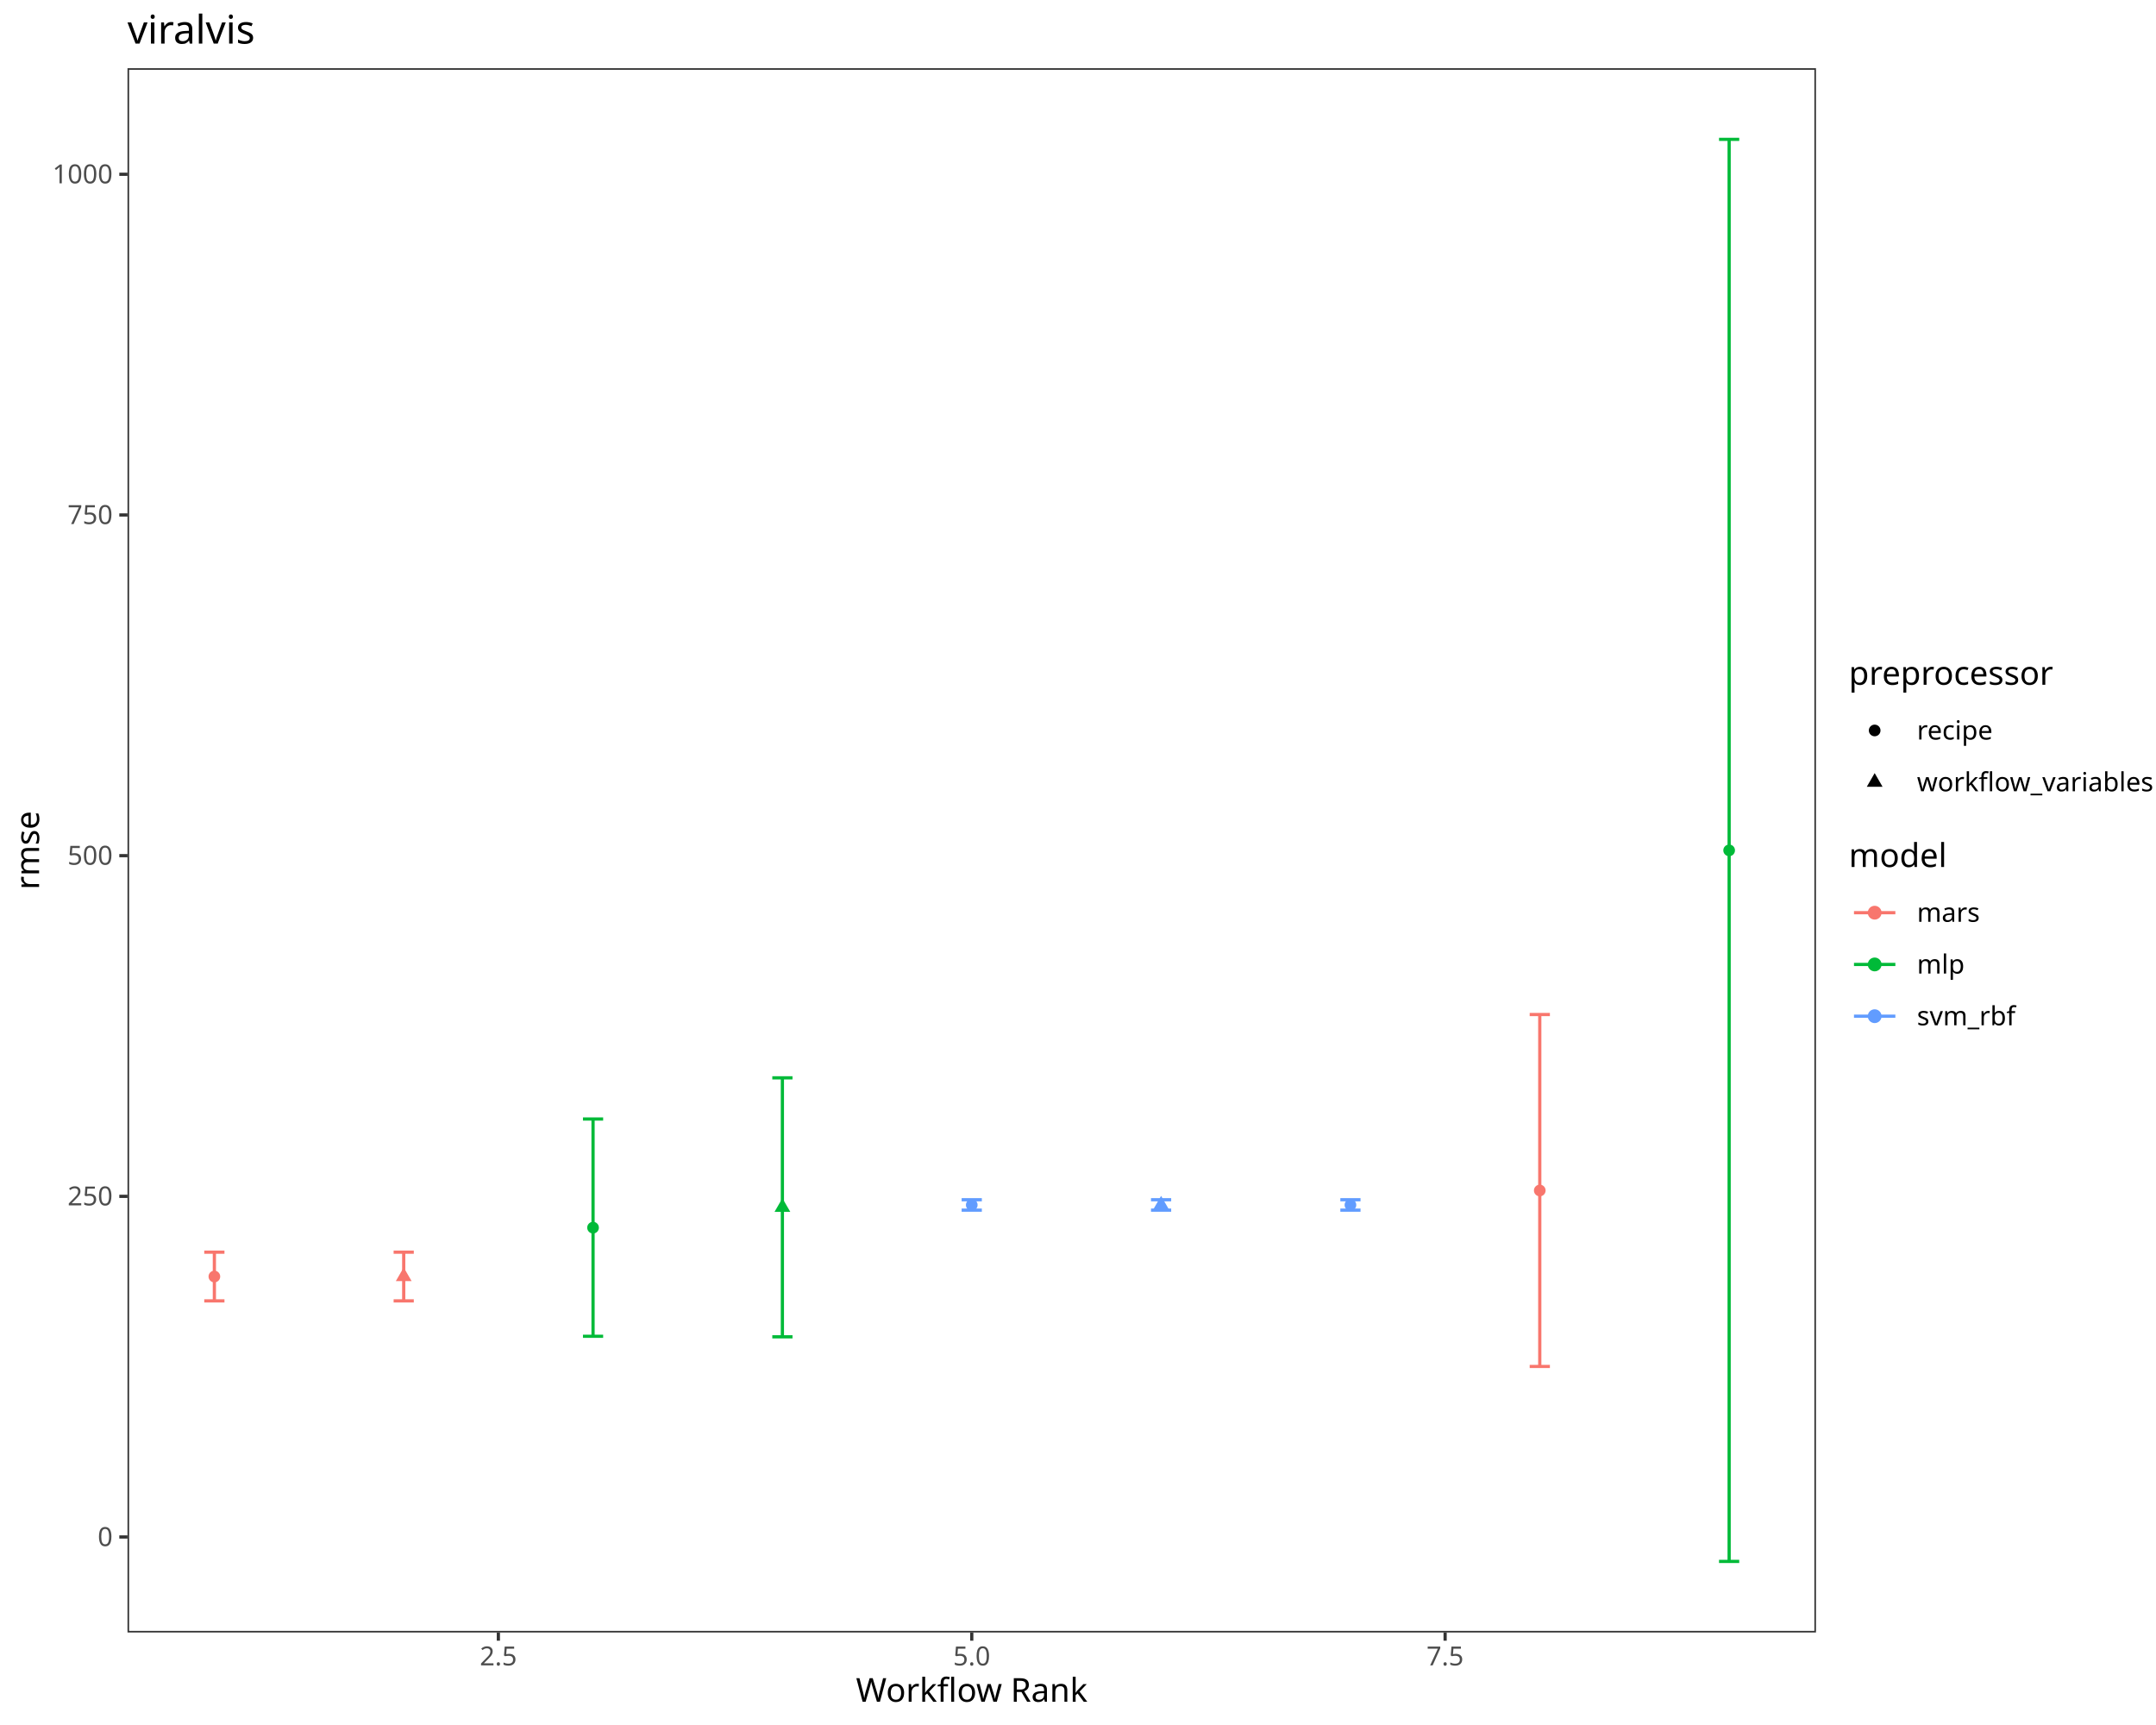
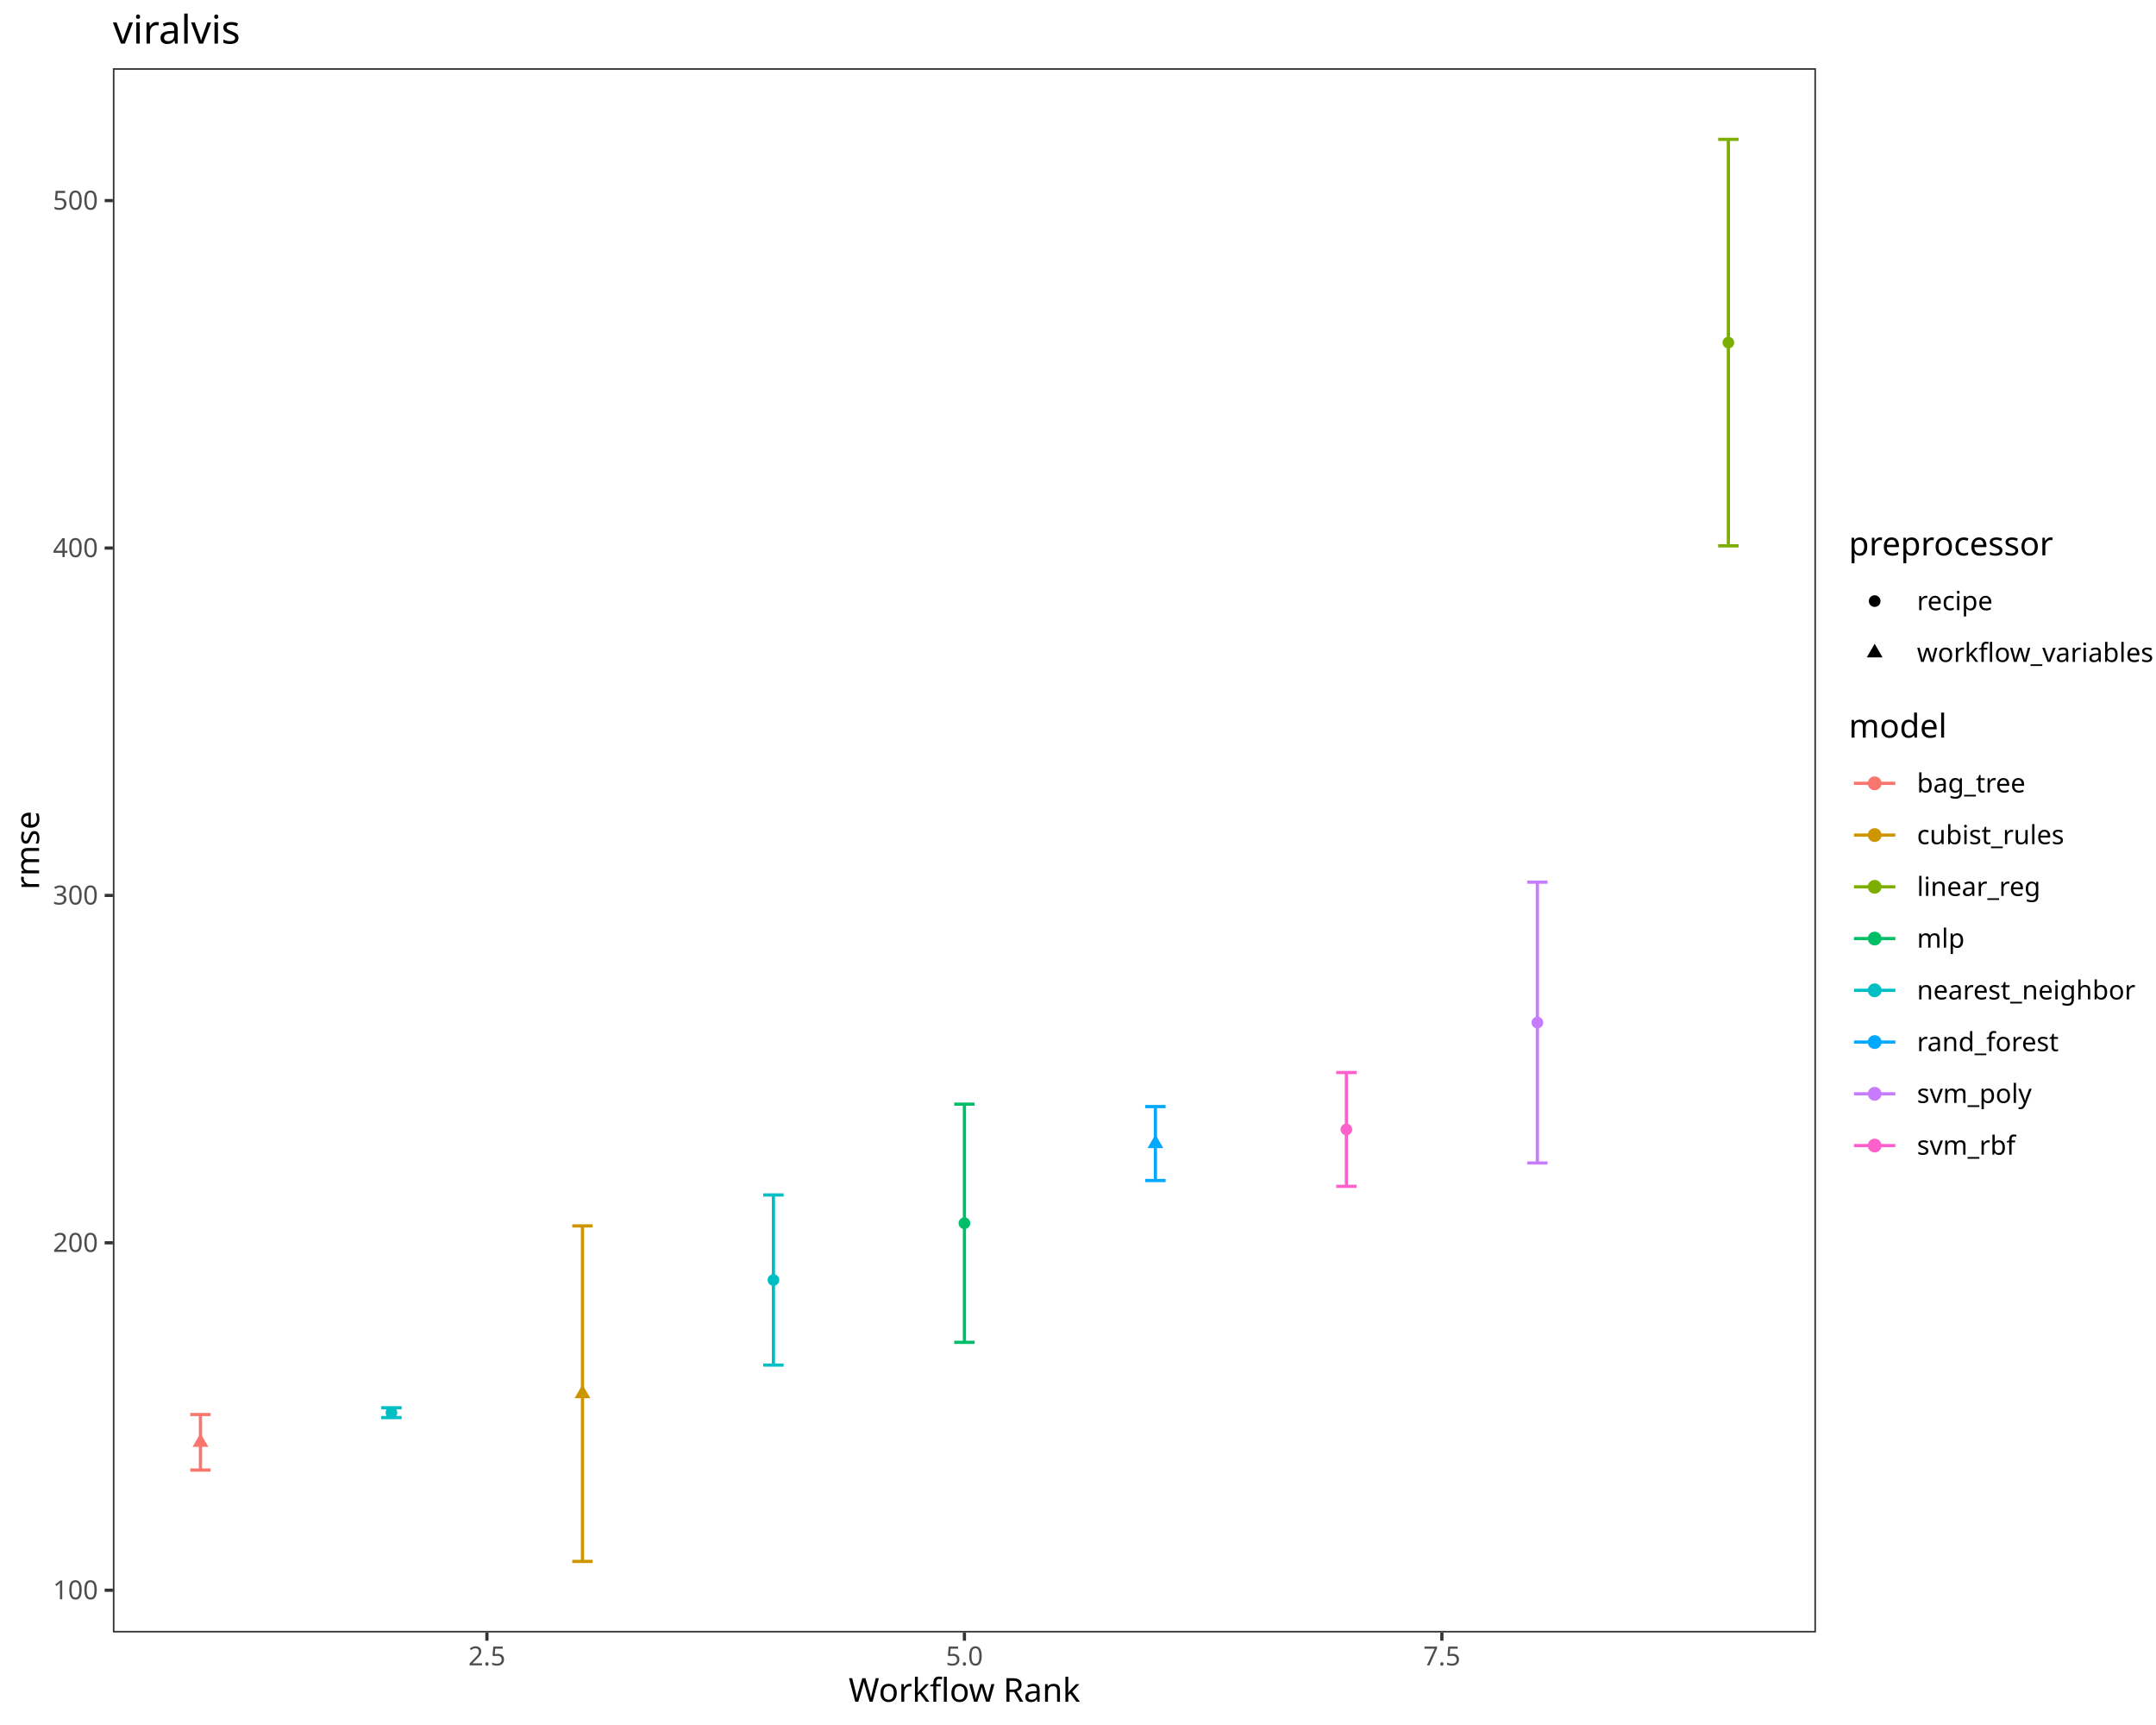
<svg xmlns="http://www.w3.org/2000/svg" class="svglite" data-engine-version="2.0" width="720.00pt" height="576.00pt" viewBox="0 0 720.00 576.00">
  <defs>
    <style type="text/css">
    .svglite line, .svglite polyline, .svglite polygon, .svglite path, .svglite rect, .svglite circle {
      fill: none;
      stroke: #000000;
      stroke-linecap: round;
      stroke-linejoin: round;
      stroke-miterlimit: 10.00;
    }
  </style>
  </defs>
  <rect width="100%" height="100%" style="stroke: none; fill: #FFFFFF;" />
  <defs>
    <clipPath id="cpMC4wMHw3MjAuMDB8MC4wMHw1NzYuMDA=">
      <rect x="0.00" y="0.00" width="720.00" height="576.00" />
    </clipPath>
  </defs>
  <g clip-path="url(#cpMC4wMHw3MjAuMDB8MC4wMHw1NzYuMDA=)">
    <rect x="0.00" y="0.00" width="720.00" height="576.00" style="stroke-width: 1.07; stroke: #FFFFFF; fill: #FFFFFF;" />
  </g>
  <defs>
-     <clipPath id="cpNDIuNTh8NjA2LjQ1fDIyLjc4fDU0NS4xMQ==">
-       <rect x="42.58" y="22.78" width="563.87" height="522.33" />
+     <clipPath id="cpMzcuNjl8NjA2LjQ1fDIyLjc4fDU0NS4xMQ==">
+       <rect x="37.69" y="22.78" width="568.76" height="522.33" />
    </clipPath>
  </defs>
-   <g clip-path="url(#cpNDIuNTh8NjA2LjQ1fDIyLjc4fDU0NS4xMQ==)">
-     <rect x="42.58" y="22.78" width="563.87" height="522.33" style="stroke-width: 1.07; stroke: none; fill: #FFFFFF;" />
-     <circle cx="71.59" cy="426.25" r="1.95" style="stroke-width: 0.71; stroke: none; fill: #F8766D;" />
-     <polygon points="134.82,423.21 137.45,427.77 132.19,427.77 " style="stroke-width: 0.71; stroke: none; fill: #F8766D;" />
-     <circle cx="198.05" cy="409.93" r="1.95" style="stroke-width: 0.71; stroke: none; fill: #00BA38;" />
-     <polygon points="261.28,400.10 263.92,404.66 258.65,404.66 " style="stroke-width: 0.71; stroke: none; fill: #00BA38;" />
-     <circle cx="324.52" cy="402.35" r="1.95" style="stroke-width: 0.71; stroke: none; fill: #619CFF;" />
-     <polygon points="387.75,399.31 390.38,403.87 385.12,403.87 " style="stroke-width: 0.71; stroke: none; fill: #619CFF;" />
-     <circle cx="450.98" cy="402.35" r="1.95" style="stroke-width: 0.71; stroke: none; fill: #619CFF;" />
-     <circle cx="514.21" cy="397.52" r="1.95" style="stroke-width: 0.71; stroke: none; fill: #F8766D;" />
-     <circle cx="577.45" cy="283.95" r="1.95" style="stroke-width: 0.71; stroke: none; fill: #00BA38;" />
-     <polyline points="68.21,418.12 74.96,418.12 " style="stroke-width: 1.07; stroke: #F8766D; stroke-linecap: butt;" />
-     <polyline points="71.59,418.12 71.59,434.38 " style="stroke-width: 1.07; stroke: #F8766D; stroke-linecap: butt;" />
-     <polyline points="68.21,434.38 74.96,434.38 " style="stroke-width: 1.07; stroke: #F8766D; stroke-linecap: butt;" />
-     <polyline points="131.45,418.12 138.19,418.12 " style="stroke-width: 1.07; stroke: #F8766D; stroke-linecap: butt;" />
-     <polyline points="134.82,418.12 134.82,434.38 " style="stroke-width: 1.07; stroke: #F8766D; stroke-linecap: butt;" />
-     <polyline points="131.45,434.38 138.19,434.38 " style="stroke-width: 1.07; stroke: #F8766D; stroke-linecap: butt;" />
-     <polyline points="194.68,373.65 201.42,373.65 " style="stroke-width: 1.07; stroke: #00BA38; stroke-linecap: butt;" />
-     <polyline points="198.05,373.65 198.05,446.20 " style="stroke-width: 1.07; stroke: #00BA38; stroke-linecap: butt;" />
-     <polyline points="194.68,446.20 201.42,446.20 " style="stroke-width: 1.07; stroke: #00BA38; stroke-linecap: butt;" />
-     <polyline points="257.91,359.90 264.66,359.90 " style="stroke-width: 1.07; stroke: #00BA38; stroke-linecap: butt;" />
-     <polyline points="261.28,359.90 261.28,446.38 " style="stroke-width: 1.07; stroke: #00BA38; stroke-linecap: butt;" />
-     <polyline points="257.91,446.38 264.66,446.38 " style="stroke-width: 1.07; stroke: #00BA38; stroke-linecap: butt;" />
-     <polyline points="321.14,400.61 327.89,400.61 " style="stroke-width: 1.07; stroke: #619CFF; stroke-linecap: butt;" />
-     <polyline points="324.52,400.61 324.52,404.09 " style="stroke-width: 1.07; stroke: #619CFF; stroke-linecap: butt;" />
-     <polyline points="321.14,404.09 327.89,404.09 " style="stroke-width: 1.07; stroke: #619CFF; stroke-linecap: butt;" />
-     <polyline points="384.38,400.61 391.12,400.61 " style="stroke-width: 1.07; stroke: #619CFF; stroke-linecap: butt;" />
-     <polyline points="387.75,400.61 387.75,404.09 " style="stroke-width: 1.07; stroke: #619CFF; stroke-linecap: butt;" />
-     <polyline points="384.38,404.09 391.12,404.09 " style="stroke-width: 1.07; stroke: #619CFF; stroke-linecap: butt;" />
-     <polyline points="447.61,400.61 454.35,400.61 " style="stroke-width: 1.07; stroke: #619CFF; stroke-linecap: butt;" />
-     <polyline points="450.98,400.61 450.98,404.09 " style="stroke-width: 1.07; stroke: #619CFF; stroke-linecap: butt;" />
-     <polyline points="447.61,404.09 454.35,404.09 " style="stroke-width: 1.07; stroke: #619CFF; stroke-linecap: butt;" />
-     <polyline points="510.84,338.76 517.59,338.76 " style="stroke-width: 1.07; stroke: #F8766D; stroke-linecap: butt;" />
-     <polyline points="514.21,338.76 514.21,456.28 " style="stroke-width: 1.07; stroke: #F8766D; stroke-linecap: butt;" />
-     <polyline points="510.84,456.28 517.59,456.28 " style="stroke-width: 1.07; stroke: #F8766D; stroke-linecap: butt;" />
-     <polyline points="574.07,46.53 580.82,46.53 " style="stroke-width: 1.07; stroke: #00BA38; stroke-linecap: butt;" />
-     <polyline points="577.45,46.53 577.45,521.37 " style="stroke-width: 1.07; stroke: #00BA38; stroke-linecap: butt;" />
-     <polyline points="574.07,521.37 580.82,521.37 " style="stroke-width: 1.07; stroke: #00BA38; stroke-linecap: butt;" />
-     <rect x="42.58" y="22.78" width="563.87" height="522.33" style="stroke-width: 1.07; stroke: #333333;" />
+   <g clip-path="url(#cpMzcuNjl8NjA2LjQ1fDIyLjc4fDU0NS4xMQ==)">
+     <rect x="37.69" y="22.78" width="568.76" height="522.33" style="stroke-width: 1.07; stroke: none; fill: #FFFFFF;" />
+     <polygon points="66.94,478.56 69.58,483.12 64.31,483.12 " style="stroke-width: 0.71; stroke: none; fill: #F8766D;" />
+     <circle cx="130.72" cy="471.71" r="1.95" style="stroke-width: 0.71; stroke: none; fill: #00BFC4;" />
+     <polygon points="194.51,462.32 197.14,466.88 191.87,466.88 " style="stroke-width: 0.71; stroke: none; fill: #CD9600;" />
+     <circle cx="258.29" cy="427.41" r="1.95" style="stroke-width: 0.71; stroke: none; fill: #00BFC4;" />
+     <circle cx="322.07" cy="408.45" r="1.95" style="stroke-width: 0.71; stroke: none; fill: #00BE67;" />
+     <polygon points="385.85,378.81 388.48,383.37 383.22,383.37 " style="stroke-width: 0.71; stroke: none; fill: #00A9FF;" />
+     <circle cx="449.63" cy="377.14" r="1.95" style="stroke-width: 0.71; stroke: none; fill: #FF61CC;" />
+     <circle cx="513.41" cy="341.45" r="1.95" style="stroke-width: 0.71; stroke: none; fill: #C77CFF;" />
+     <circle cx="577.19" cy="114.40" r="1.95" style="stroke-width: 0.71; stroke: none; fill: #7CAE00;" />
+     <polyline points="63.54,472.33 70.34,472.33 " style="stroke-width: 1.07; stroke: #F8766D; stroke-linecap: butt;" />
+     <polyline points="66.94,472.33 66.94,490.86 " style="stroke-width: 1.07; stroke: #F8766D; stroke-linecap: butt;" />
+     <polyline points="63.54,490.86 70.34,490.86 " style="stroke-width: 1.07; stroke: #F8766D; stroke-linecap: butt;" />
+     <polyline points="127.32,470.07 134.13,470.07 " style="stroke-width: 1.07; stroke: #00BFC4; stroke-linecap: butt;" />
+     <polyline points="130.72,470.07 130.72,473.35 " style="stroke-width: 1.07; stroke: #00BFC4; stroke-linecap: butt;" />
+     <polyline points="127.32,473.35 134.13,473.35 " style="stroke-width: 1.07; stroke: #00BFC4; stroke-linecap: butt;" />
+     <polyline points="191.10,409.34 197.91,409.34 " style="stroke-width: 1.07; stroke: #CD9600; stroke-linecap: butt;" />
+     <polyline points="194.51,409.34 194.51,521.37 " style="stroke-width: 1.07; stroke: #CD9600; stroke-linecap: butt;" />
+     <polyline points="191.10,521.37 197.91,521.37 " style="stroke-width: 1.07; stroke: #CD9600; stroke-linecap: butt;" />
+     <polyline points="254.89,399.01 261.69,399.01 " style="stroke-width: 1.07; stroke: #00BFC4; stroke-linecap: butt;" />
+     <polyline points="258.29,399.01 258.29,455.82 " style="stroke-width: 1.07; stroke: #00BFC4; stroke-linecap: butt;" />
+     <polyline points="254.89,455.82 261.69,455.82 " style="stroke-width: 1.07; stroke: #00BFC4; stroke-linecap: butt;" />
+     <polyline points="318.67,368.69 325.47,368.69 " style="stroke-width: 1.07; stroke: #00BE67; stroke-linecap: butt;" />
+     <polyline points="322.07,368.69 322.07,448.22 " style="stroke-width: 1.07; stroke: #00BE67; stroke-linecap: butt;" />
+     <polyline points="318.67,448.22 325.47,448.22 " style="stroke-width: 1.07; stroke: #00BE67; stroke-linecap: butt;" />
+     <polyline points="382.45,369.51 389.25,369.51 " style="stroke-width: 1.07; stroke: #00A9FF; stroke-linecap: butt;" />
+     <polyline points="385.85,369.51 385.85,394.19 " style="stroke-width: 1.07; stroke: #00A9FF; stroke-linecap: butt;" />
+     <polyline points="382.45,394.19 389.25,394.19 " style="stroke-width: 1.07; stroke: #00A9FF; stroke-linecap: butt;" />
+     <polyline points="446.23,358.14 453.03,358.14 " style="stroke-width: 1.07; stroke: #FF61CC; stroke-linecap: butt;" />
+     <polyline points="449.63,358.14 449.63,396.14 " style="stroke-width: 1.07; stroke: #FF61CC; stroke-linecap: butt;" />
+     <polyline points="446.23,396.14 453.03,396.14 " style="stroke-width: 1.07; stroke: #FF61CC; stroke-linecap: butt;" />
+     <polyline points="510.01,294.57 516.81,294.57 " style="stroke-width: 1.07; stroke: #C77CFF; stroke-linecap: butt;" />
+     <polyline points="513.41,294.57 513.41,388.33 " style="stroke-width: 1.07; stroke: #C77CFF; stroke-linecap: butt;" />
+     <polyline points="510.01,388.33 516.81,388.33 " style="stroke-width: 1.07; stroke: #C77CFF; stroke-linecap: butt;" />
+     <polyline points="573.79,46.53 580.60,46.53 " style="stroke-width: 1.07; stroke: #7CAE00; stroke-linecap: butt;" />
+     <polyline points="577.19,46.53 577.19,182.27 " style="stroke-width: 1.07; stroke: #7CAE00; stroke-linecap: butt;" />
+     <polyline points="573.79,182.27 580.60,182.27 " style="stroke-width: 1.07; stroke: #7CAE00; stroke-linecap: butt;" />
+     <rect x="37.69" y="22.78" width="568.76" height="522.33" style="stroke-width: 1.07; stroke: #333333;" />
  </g>
  <g clip-path="url(#cpMC4wMHw3MjAuMDB8MC4wMHw1NzYuMDA=)">
-     <text x="37.65" y="516.25" text-anchor="end" style="font-size: 8.80px; fill: #4D4D4D; font-family: sans;" textLength="4.89px" lengthAdjust="spacingAndGlyphs">0</text>
-     <text x="37.65" y="402.49" text-anchor="end" style="font-size: 8.80px; fill: #4D4D4D; font-family: sans;" textLength="14.68px" lengthAdjust="spacingAndGlyphs">250</text>
-     <text x="37.65" y="288.74" text-anchor="end" style="font-size: 8.80px; fill: #4D4D4D; font-family: sans;" textLength="14.68px" lengthAdjust="spacingAndGlyphs">500</text>
-     <text x="37.65" y="174.98" text-anchor="end" style="font-size: 8.80px; fill: #4D4D4D; font-family: sans;" textLength="14.68px" lengthAdjust="spacingAndGlyphs">750</text>
-     <text x="37.65" y="61.22" text-anchor="end" style="font-size: 8.80px; fill: #4D4D4D; font-family: sans;" textLength="19.58px" lengthAdjust="spacingAndGlyphs">1000</text>
-     <polyline points="39.84,513.22 42.58,513.22 " style="stroke-width: 1.07; stroke: #333333; stroke-linecap: butt;" />
-     <polyline points="39.84,399.47 42.58,399.47 " style="stroke-width: 1.07; stroke: #333333; stroke-linecap: butt;" />
-     <polyline points="39.84,285.71 42.58,285.71 " style="stroke-width: 1.07; stroke: #333333; stroke-linecap: butt;" />
-     <polyline points="39.84,171.95 42.58,171.95 " style="stroke-width: 1.07; stroke: #333333; stroke-linecap: butt;" />
-     <polyline points="39.84,58.19 42.58,58.19 " style="stroke-width: 1.07; stroke: #333333; stroke-linecap: butt;" />
-     <polyline points="166.43,547.85 166.43,545.11 " style="stroke-width: 1.07; stroke: #333333; stroke-linecap: butt;" />
-     <polyline points="324.52,547.85 324.52,545.11 " style="stroke-width: 1.07; stroke: #333333; stroke-linecap: butt;" />
-     <polyline points="482.60,547.85 482.60,545.11 " style="stroke-width: 1.07; stroke: #333333; stroke-linecap: butt;" />
-     <text x="166.43" y="556.10" text-anchor="middle" style="font-size: 8.80px; fill: #4D4D4D; font-family: sans;" textLength="12.23px" lengthAdjust="spacingAndGlyphs">2.5</text>
-     <text x="324.52" y="556.10" text-anchor="middle" style="font-size: 8.80px; fill: #4D4D4D; font-family: sans;" textLength="12.23px" lengthAdjust="spacingAndGlyphs">5.0</text>
-     <text x="482.60" y="556.10" text-anchor="middle" style="font-size: 8.80px; fill: #4D4D4D; font-family: sans;" textLength="12.23px" lengthAdjust="spacingAndGlyphs">7.5</text>
-     <text x="324.52" y="568.24" text-anchor="middle" style="font-size: 11.00px; font-family: sans;" textLength="73.97px" lengthAdjust="spacingAndGlyphs">Workflow Rank</text>
+     <text x="32.76" y="534.03" text-anchor="end" style="font-size: 8.80px; fill: #4D4D4D; font-family: sans;" textLength="14.68px" lengthAdjust="spacingAndGlyphs">100</text>
+     <text x="32.76" y="418.02" text-anchor="end" style="font-size: 8.80px; fill: #4D4D4D; font-family: sans;" textLength="14.68px" lengthAdjust="spacingAndGlyphs">200</text>
+     <text x="32.76" y="302.02" text-anchor="end" style="font-size: 8.80px; fill: #4D4D4D; font-family: sans;" textLength="14.68px" lengthAdjust="spacingAndGlyphs">300</text>
+     <text x="32.76" y="186.02" text-anchor="end" style="font-size: 8.80px; fill: #4D4D4D; font-family: sans;" textLength="14.68px" lengthAdjust="spacingAndGlyphs">400</text>
+     <text x="32.76" y="70.01" text-anchor="end" style="font-size: 8.80px; fill: #4D4D4D; font-family: sans;" textLength="14.68px" lengthAdjust="spacingAndGlyphs">500</text>
+     <polyline points="34.95,531.00 37.69,531.00 " style="stroke-width: 1.07; stroke: #333333; stroke-linecap: butt;" />
+     <polyline points="34.95,414.99 37.69,414.99 " style="stroke-width: 1.07; stroke: #333333; stroke-linecap: butt;" />
+     <polyline points="34.95,298.99 37.69,298.99 " style="stroke-width: 1.07; stroke: #333333; stroke-linecap: butt;" />
+     <polyline points="34.95,182.99 37.69,182.99 " style="stroke-width: 1.07; stroke: #333333; stroke-linecap: butt;" />
+     <polyline points="34.95,66.98 37.69,66.98 " style="stroke-width: 1.07; stroke: #333333; stroke-linecap: butt;" />
+     <polyline points="162.61,547.85 162.61,545.11 " style="stroke-width: 1.07; stroke: #333333; stroke-linecap: butt;" />
+     <polyline points="322.07,547.85 322.07,545.11 " style="stroke-width: 1.07; stroke: #333333; stroke-linecap: butt;" />
+     <polyline points="481.52,547.85 481.52,545.11 " style="stroke-width: 1.07; stroke: #333333; stroke-linecap: butt;" />
+     <text x="162.61" y="556.10" text-anchor="middle" style="font-size: 8.80px; fill: #4D4D4D; font-family: sans;" textLength="12.23px" lengthAdjust="spacingAndGlyphs">2.5</text>
+     <text x="322.07" y="556.10" text-anchor="middle" style="font-size: 8.80px; fill: #4D4D4D; font-family: sans;" textLength="12.23px" lengthAdjust="spacingAndGlyphs">5.0</text>
+     <text x="481.52" y="556.10" text-anchor="middle" style="font-size: 8.80px; fill: #4D4D4D; font-family: sans;" textLength="12.23px" lengthAdjust="spacingAndGlyphs">7.5</text>
+     <text x="322.07" y="568.24" text-anchor="middle" style="font-size: 11.00px; font-family: sans;" textLength="73.97px" lengthAdjust="spacingAndGlyphs">Workflow Rank</text>
    <text transform="translate(13.05,283.95) rotate(-90)" text-anchor="middle" style="font-size: 11.00px; font-family: sans;" textLength="24.45px" lengthAdjust="spacingAndGlyphs">rmse</text>
-     <rect x="617.41" y="219.94" width="97.11" height="49.89" style="stroke-width: 1.07; stroke: none; fill: #FFFFFF;" />
-     <text x="617.41" y="228.65" style="font-size: 11.00px; font-family: sans;" textLength="64.21px" lengthAdjust="spacingAndGlyphs">preprocessor</text>
-     <rect x="617.41" y="235.27" width="17.28" height="17.28" style="stroke-width: 1.07; stroke: none; fill: #FFFFFF;" />
-     <circle cx="626.05" cy="243.91" r="1.95" style="stroke-width: 0.71; stroke: none; fill: #000000;" />
-     <rect x="617.41" y="252.55" width="17.28" height="17.28" style="stroke-width: 1.07; stroke: none; fill: #FFFFFF;" />
-     <polygon points="626.05,258.15 628.68,262.71 623.42,262.71 " style="stroke-width: 0.71; stroke: none; fill: #000000;" />
-     <text x="640.17" y="246.94" style="font-size: 8.80px; font-family: sans;" textLength="23.97px" lengthAdjust="spacingAndGlyphs">recipe</text>
-     <text x="640.17" y="264.22" style="font-size: 8.80px; font-family: sans;" textLength="74.35px" lengthAdjust="spacingAndGlyphs">workflow_variables</text>
-     <rect x="617.41" y="280.79" width="54.06" height="67.17" style="stroke-width: 1.07; stroke: none; fill: #FFFFFF;" />
-     <text x="617.41" y="289.50" style="font-size: 11.00px; font-family: sans;" textLength="29.96px" lengthAdjust="spacingAndGlyphs">model</text>
-     <rect x="617.41" y="296.12" width="17.28" height="17.28" style="stroke-width: 1.07; stroke: none; fill: #FFFFFF;" />
-     <circle cx="626.05" cy="304.76" r="1.95" style="stroke-width: 0.71; stroke: #F8766D; fill: #F8766D;" />
-     <line x1="619.14" y1="304.76" x2="632.96" y2="304.76" style="stroke-width: 1.07; stroke: #F8766D; stroke-linecap: butt;" />
-     <rect x="617.41" y="313.40" width="17.28" height="17.28" style="stroke-width: 1.07; stroke: none; fill: #FFFFFF;" />
-     <circle cx="626.05" cy="322.04" r="1.95" style="stroke-width: 0.71; stroke: #00BA38; fill: #00BA38;" />
-     <line x1="619.14" y1="322.04" x2="632.96" y2="322.04" style="stroke-width: 1.07; stroke: #00BA38; stroke-linecap: butt;" />
-     <rect x="617.41" y="330.68" width="17.28" height="17.28" style="stroke-width: 1.07; stroke: none; fill: #FFFFFF;" />
-     <circle cx="626.05" cy="339.32" r="1.95" style="stroke-width: 0.71; stroke: #619CFF; fill: #619CFF;" />
-     <line x1="619.14" y1="339.32" x2="632.96" y2="339.32" style="stroke-width: 1.07; stroke: #619CFF; stroke-linecap: butt;" />
-     <text x="640.17" y="307.79" style="font-size: 8.80px; font-family: sans;" textLength="19.56px" lengthAdjust="spacingAndGlyphs">mars</text>
-     <text x="640.17" y="325.07" style="font-size: 8.80px; font-family: sans;" textLength="14.18px" lengthAdjust="spacingAndGlyphs">mlp</text>
-     <text x="640.17" y="342.35" style="font-size: 8.80px; font-family: sans;" textLength="31.31px" lengthAdjust="spacingAndGlyphs">svm_rbf</text>
-     <text x="42.58" y="14.56" style="font-size: 13.20px; font-family: sans;" textLength="40.34px" lengthAdjust="spacingAndGlyphs">viralvis</text>
+     <rect x="617.41" y="176.74" width="97.11" height="49.89" style="stroke-width: 1.07; stroke: none; fill: #FFFFFF;" />
+     <text x="617.41" y="185.45" style="font-size: 11.00px; font-family: sans;" textLength="64.21px" lengthAdjust="spacingAndGlyphs">preprocessor</text>
+     <rect x="617.41" y="192.07" width="17.28" height="17.28" style="stroke-width: 1.07; stroke: none; fill: #FFFFFF;" />
+     <circle cx="626.05" cy="200.71" r="1.95" style="stroke-width: 0.71; stroke: none; fill: #000000;" />
+     <rect x="617.41" y="209.35" width="17.28" height="17.28" style="stroke-width: 1.07; stroke: none; fill: #FFFFFF;" />
+     <polygon points="626.05,214.95 628.68,219.51 623.42,219.51 " style="stroke-width: 0.71; stroke: none; fill: #000000;" />
+     <text x="640.17" y="203.74" style="font-size: 8.80px; font-family: sans;" textLength="23.97px" lengthAdjust="spacingAndGlyphs">recipe</text>
+     <text x="640.17" y="221.02" style="font-size: 8.80px; font-family: sans;" textLength="74.35px" lengthAdjust="spacingAndGlyphs">workflow_variables</text>
+     <rect x="617.41" y="237.59" width="91.26" height="153.57" style="stroke-width: 1.07; stroke: none; fill: #FFFFFF;" />
+     <text x="617.41" y="246.30" style="font-size: 11.00px; font-family: sans;" textLength="29.96px" lengthAdjust="spacingAndGlyphs">model</text>
+     <rect x="617.41" y="252.92" width="17.28" height="17.28" style="stroke-width: 1.07; stroke: none; fill: #FFFFFF;" />
+     <circle cx="626.05" cy="261.56" r="1.95" style="stroke-width: 0.71; stroke: #F8766D; fill: #F8766D;" />
+     <line x1="619.14" y1="261.56" x2="632.96" y2="261.56" style="stroke-width: 1.07; stroke: #F8766D; stroke-linecap: butt;" />
+     <rect x="617.41" y="270.20" width="17.28" height="17.28" style="stroke-width: 1.07; stroke: none; fill: #FFFFFF;" />
+     <circle cx="626.05" cy="278.84" r="1.95" style="stroke-width: 0.71; stroke: #CD9600; fill: #CD9600;" />
+     <line x1="619.14" y1="278.84" x2="632.96" y2="278.84" style="stroke-width: 1.07; stroke: #CD9600; stroke-linecap: butt;" />
+     <rect x="617.41" y="287.48" width="17.28" height="17.28" style="stroke-width: 1.07; stroke: none; fill: #FFFFFF;" />
+     <circle cx="626.05" cy="296.12" r="1.95" style="stroke-width: 0.71; stroke: #7CAE00; fill: #7CAE00;" />
+     <line x1="619.14" y1="296.12" x2="632.96" y2="296.12" style="stroke-width: 1.07; stroke: #7CAE00; stroke-linecap: butt;" />
+     <rect x="617.41" y="304.76" width="17.28" height="17.28" style="stroke-width: 1.07; stroke: none; fill: #FFFFFF;" />
+     <circle cx="626.05" cy="313.40" r="1.95" style="stroke-width: 0.71; stroke: #00BE67; fill: #00BE67;" />
+     <line x1="619.14" y1="313.40" x2="632.96" y2="313.40" style="stroke-width: 1.07; stroke: #00BE67; stroke-linecap: butt;" />
+     <rect x="617.41" y="322.04" width="17.28" height="17.28" style="stroke-width: 1.07; stroke: none; fill: #FFFFFF;" />
+     <circle cx="626.05" cy="330.68" r="1.95" style="stroke-width: 0.71; stroke: #00BFC4; fill: #00BFC4;" />
+     <line x1="619.14" y1="330.68" x2="632.96" y2="330.68" style="stroke-width: 1.07; stroke: #00BFC4; stroke-linecap: butt;" />
+     <rect x="617.41" y="339.32" width="17.28" height="17.28" style="stroke-width: 1.07; stroke: none; fill: #FFFFFF;" />
+     <circle cx="626.05" cy="347.96" r="1.95" style="stroke-width: 0.71; stroke: #00A9FF; fill: #00A9FF;" />
+     <line x1="619.14" y1="347.96" x2="632.96" y2="347.96" style="stroke-width: 1.07; stroke: #00A9FF; stroke-linecap: butt;" />
+     <rect x="617.41" y="356.60" width="17.28" height="17.28" style="stroke-width: 1.07; stroke: none; fill: #FFFFFF;" />
+     <circle cx="626.05" cy="365.24" r="1.95" style="stroke-width: 0.71; stroke: #C77CFF; fill: #C77CFF;" />
+     <line x1="619.14" y1="365.24" x2="632.96" y2="365.24" style="stroke-width: 1.07; stroke: #C77CFF; stroke-linecap: butt;" />
+     <rect x="617.41" y="373.88" width="17.28" height="17.28" style="stroke-width: 1.07; stroke: none; fill: #FFFFFF;" />
+     <circle cx="626.05" cy="382.52" r="1.95" style="stroke-width: 0.71; stroke: #FF61CC; fill: #FF61CC;" />
+     <line x1="619.14" y1="382.52" x2="632.96" y2="382.52" style="stroke-width: 1.07; stroke: #FF61CC; stroke-linecap: butt;" />
+     <text x="640.17" y="264.59" style="font-size: 8.80px; font-family: sans;" textLength="34.74px" lengthAdjust="spacingAndGlyphs">bag_tree</text>
+     <text x="640.17" y="281.87" style="font-size: 8.80px; font-family: sans;" textLength="46.97px" lengthAdjust="spacingAndGlyphs">cubist_rules</text>
+     <text x="640.17" y="299.15" style="font-size: 8.80px; font-family: sans;" textLength="39.14px" lengthAdjust="spacingAndGlyphs">linear_reg</text>
+     <text x="640.17" y="316.43" style="font-size: 8.80px; font-family: sans;" textLength="14.18px" lengthAdjust="spacingAndGlyphs">mlp</text>
+     <text x="640.17" y="333.71" style="font-size: 8.80px; font-family: sans;" textLength="68.50px" lengthAdjust="spacingAndGlyphs">nearest_neighbor</text>
+     <text x="640.17" y="350.99" style="font-size: 8.80px; font-family: sans;" textLength="44.52px" lengthAdjust="spacingAndGlyphs">rand_forest</text>
+     <text x="640.17" y="368.27" style="font-size: 8.80px; font-family: sans;" textLength="37.18px" lengthAdjust="spacingAndGlyphs">svm_poly</text>
+     <text x="640.17" y="385.55" style="font-size: 8.80px; font-family: sans;" textLength="31.31px" lengthAdjust="spacingAndGlyphs">svm_rbf</text>
+     <text x="37.69" y="14.56" style="font-size: 13.20px; font-family: sans;" textLength="40.34px" lengthAdjust="spacingAndGlyphs">viralvis</text>
  </g>
</svg>
